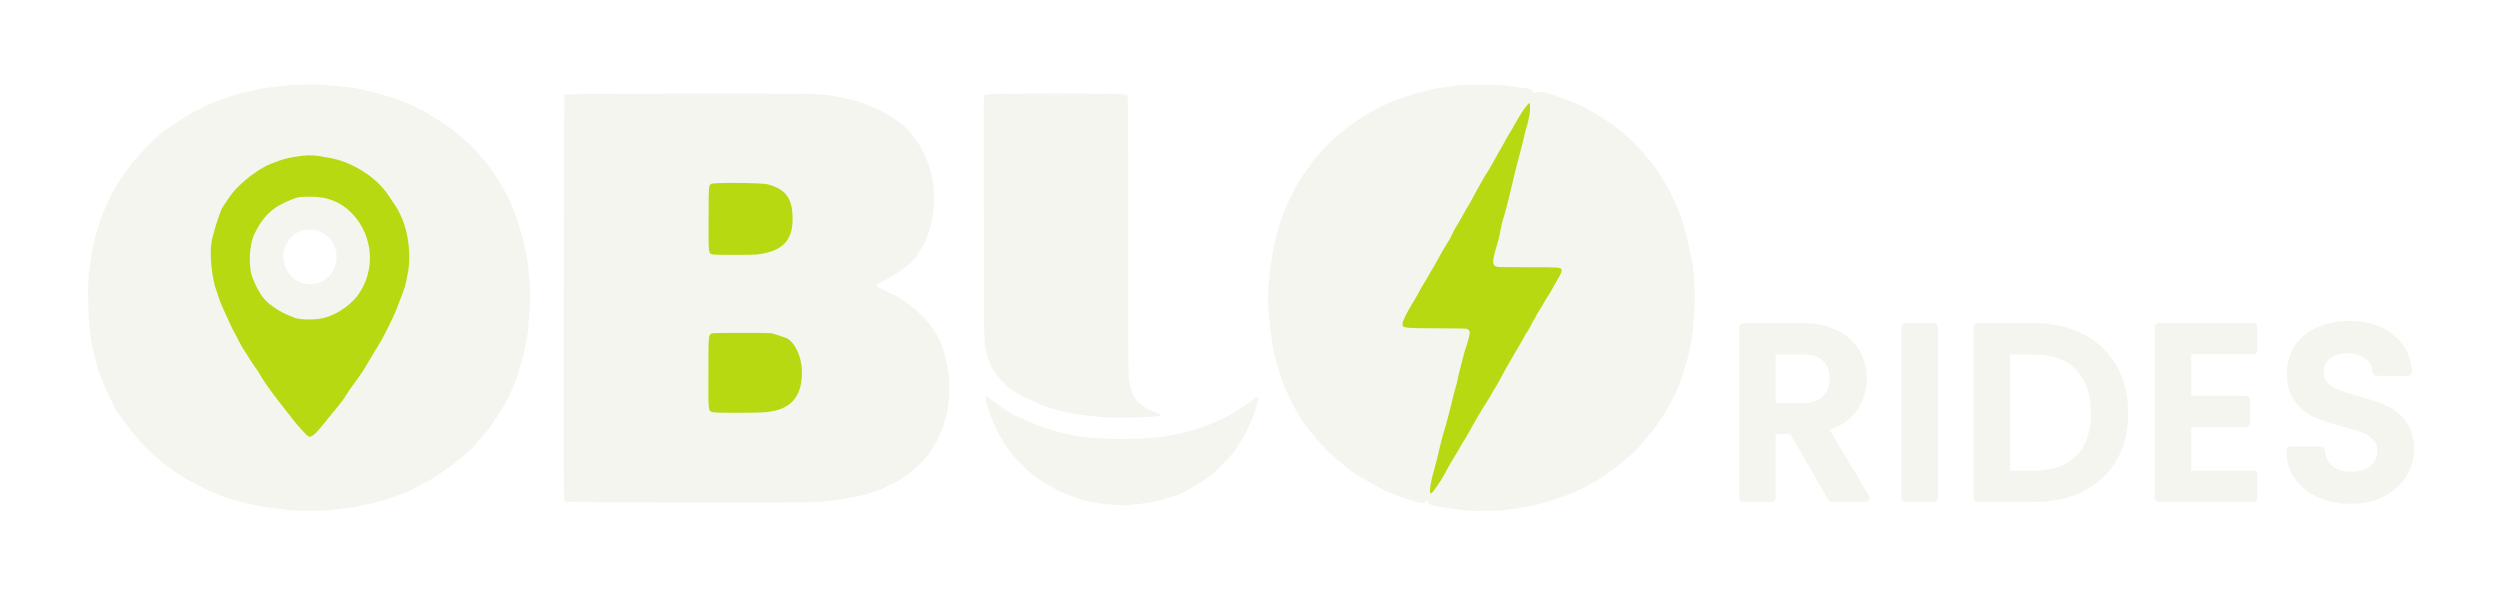
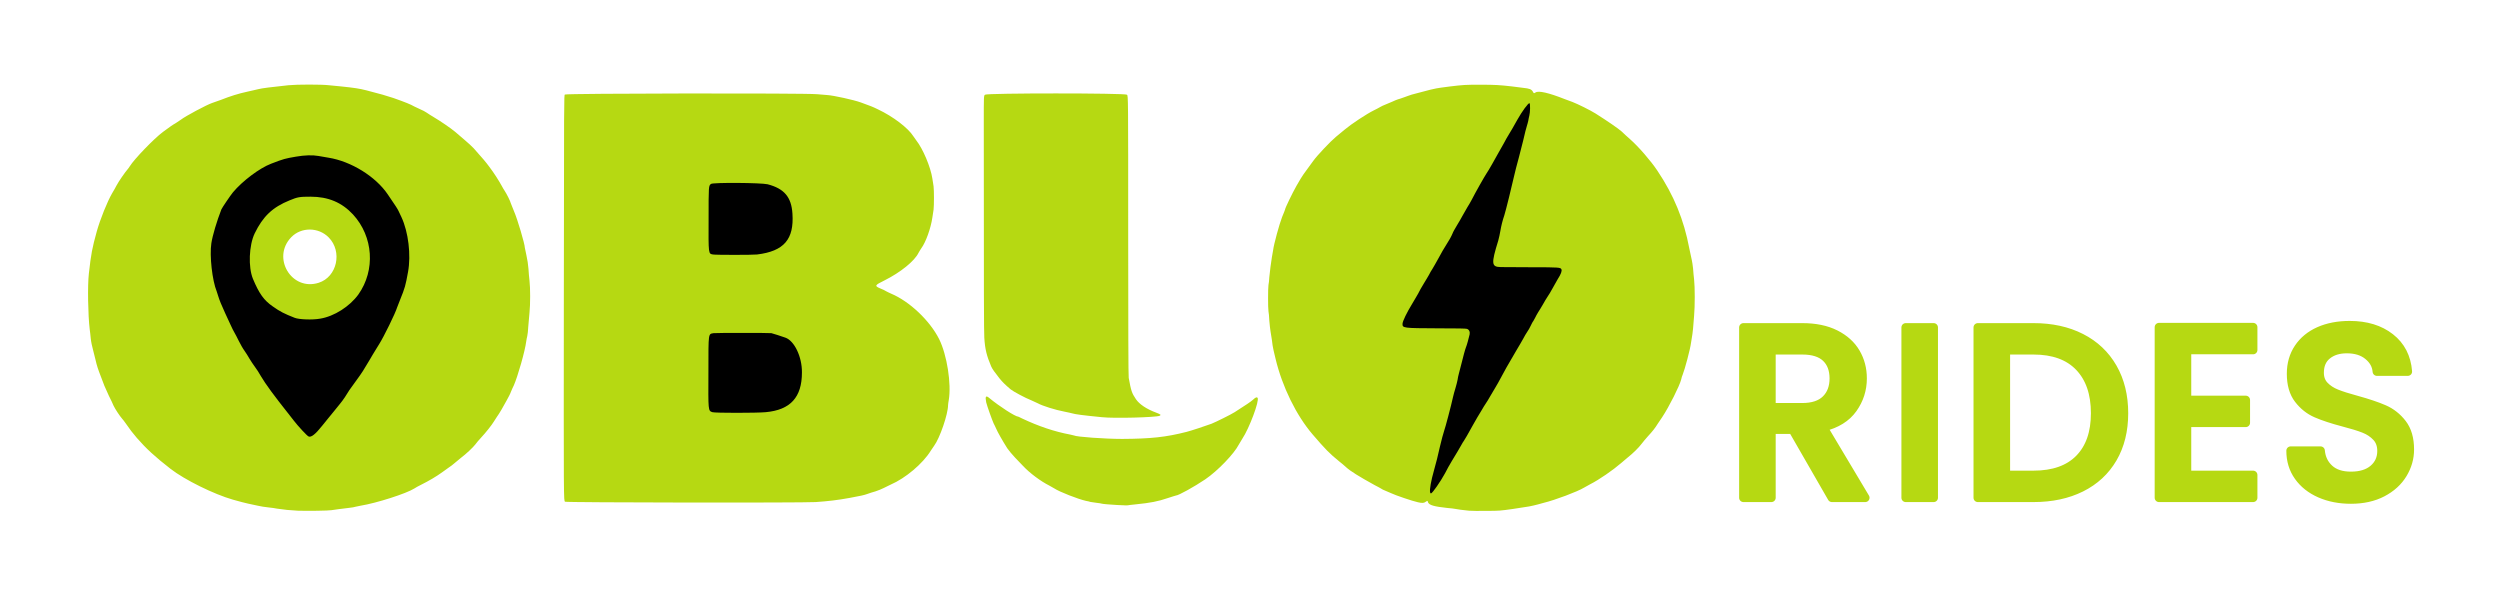
- <svg xmlns="http://www.w3.org/2000/svg" viewBox="0 135 1449 347" width="1449" height="347" role="img" aria-label="Oblo Rides logo (dark bg)">
-   <path fill="#F5F5F0" fill-rule="evenodd" d="M172.6 431.0C168.3 430.8 164.3 430.4 160.5 429.8C159.7 429.6 157.6 429.3 155.6 429.1C153.7 428.9 150.9 428.5 149.4 428.1C147.9 427.8 145.3 427.2 143.8 426.9C141.2 426.3 140.0 426.0 135.0 424.6C124.1 421.5 107.0 413.1 98.8 406.7C89.9 399.8 84.6 394.9 79.3 388.8C76.5 385.5 75.6 384.3 72.8 380.3C72.1 379.3 71.2 378.1 70.8 377.7C69.3 376.0 66.7 372.0 65.8 370.1C65.4 369.0 64.1 366.4 63.1 364.4C62.1 362.3 61.0 359.7 60.5 358.6C60.1 357.5 59.2 355.3 58.6 353.6C56.8 349.0 56.1 346.8 55.4 343.7C55.0 342.2 54.3 339.5 53.9 337.7C53.4 335.9 52.8 333.2 52.6 331.2C52.4 329.4 52.2 327.0 52.0 325.9C51.0 317.7 50.7 300.5 51.5 293.6C52.8 282.0 53.4 278.9 56.1 269.1C58.1 262.0 62.2 251.8 65.0 247.0C65.8 245.7 67.0 243.6 67.6 242.4C68.8 240.1 72.5 234.8 73.9 233.2C74.3 232.8 74.9 231.9 75.2 231.4C77.8 227.2 89.3 215.3 94.4 211.5C98.6 208.4 100.0 207.4 101.8 206.4C102.6 205.9 104.0 204.9 104.8 204.4C107.5 202.3 119.7 195.8 122.9 194.7C123.9 194.4 126.1 193.6 128.0 192.9C133.6 190.7 138.0 189.3 143.5 188.1C145.5 187.7 148.2 187.0 149.6 186.7C151.9 186.1 157.0 185.5 167.2 184.4C172.2 183.9 186.4 183.9 190.6 184.4C192.3 184.6 195.5 184.9 197.8 185.1C205.4 185.9 208.2 186.3 212.5 187.4C219.6 189.2 224.8 190.7 228.0 191.8C235.1 194.3 238.0 195.5 240.1 196.7C241.0 197.1 242.6 197.9 243.7 198.4C244.8 198.8 246.4 199.7 247.3 200.3C248.2 200.9 250.0 202.1 251.4 202.9C255.0 205.0 261.3 209.3 263.8 211.4C264.9 212.4 267.5 214.6 269.4 216.2C271.3 217.8 273.7 220.0 274.6 221.0C280.2 227.3 281.4 228.7 283.7 231.8C286.2 235.1 289.1 239.6 290.9 242.9C291.4 243.8 292.1 245.1 292.5 245.6C293.8 247.6 295.7 251.4 296.1 252.9C296.4 253.7 297.2 255.7 297.9 257.4C299.9 261.9 304.2 276.5 304.2 278.6C304.3 278.8 304.6 280.8 305.1 282.9C305.7 285.6 306.1 288.2 306.3 290.8C306.4 292.9 306.7 296.0 306.9 297.7C307.4 301.8 307.4 311.5 306.9 316.2C306.7 318.2 306.4 321.8 306.2 324.1C306.1 326.5 305.8 329.0 305.6 329.8C305.4 330.6 305.1 332.0 305.0 332.9C304.3 338.5 300.1 353.2 297.8 358.4C297.3 359.3 296.7 360.8 296.3 361.7C296.0 362.6 295.4 363.8 295.1 364.4C294.8 364.9 294.1 366.2 293.6 367.2C292.2 369.9 289.1 375.2 288.0 376.6C287.5 377.3 286.7 378.6 286.2 379.4C285.0 381.4 281.6 385.7 278.8 388.7C277.6 390.0 276.1 391.7 275.5 392.6C274.2 394.3 270.2 398.1 267.0 400.5C265.9 401.4 264.3 402.7 263.5 403.4C262.7 404.1 261.1 405.4 259.8 406.2C258.6 407.1 257.2 408.1 256.6 408.5C252.9 411.2 248.6 413.7 244.0 416.0C242.5 416.7 240.8 417.7 240.2 418.1C235.7 421.0 218.3 426.6 209.0 428.1C207.9 428.3 206.6 428.6 206.1 428.7C205.7 428.9 203.9 429.2 202.0 429.4C197.9 429.9 193.8 430.4 192.1 430.7C190.4 431.0 178.4 431.2 172.6 431.0ZM851.4 431.0C848.9 430.8 843.8 430.1 843.1 429.9C842.9 429.8 840.9 429.6 838.7 429.4C831.3 428.6 828.4 427.8 827.7 426.2C827.6 425.7 827.4 425.3 827.3 425.3C827.3 425.2 826.9 425.5 826.4 425.8C825.4 426.6 824.3 426.7 821.8 426.1C819.2 425.6 808.3 421.9 806.4 420.9C805.4 420.5 803.8 419.8 802.9 419.4C801.9 419.0 800.8 418.5 800.5 418.2C800.1 418.0 798.5 417.0 796.8 416.2C787.9 411.3 782.7 408.1 780.2 405.8C779.1 404.8 777.4 403.3 776.3 402.5C770.5 397.8 768.2 395.4 760.8 386.8C751.3 375.7 743.2 359.2 739.3 342.9C738.4 339.4 737.7 336.0 737.6 335.2C737.5 333.9 737.0 330.7 736.4 327.1C736.2 326.0 735.9 323.2 735.7 320.9C735.6 318.6 735.4 316.1 735.2 315.4C734.9 313.8 734.9 302.0 735.2 300.2C735.4 299.5 735.6 297.4 735.7 295.6C736.1 291.7 736.6 287.6 737.2 284.0C737.5 282.6 737.8 280.8 737.9 280.0C738.3 276.6 741.5 264.9 743.1 260.8C744.0 258.6 744.8 256.7 744.8 256.5C744.8 255.7 749.0 247.0 751.5 242.6C752.2 241.4 753.3 239.5 753.9 238.5C754.5 237.4 756.2 235.0 757.7 233.0C759.2 231.0 760.7 228.8 761.2 228.2C763.5 225.0 771.1 217.0 774.2 214.4C775.7 213.1 778.0 211.2 779.4 210.1C783.2 206.9 792.1 201.0 796.4 198.9C797.8 198.2 799.4 197.4 800.0 197.0C800.6 196.6 802.0 196.0 803.0 195.6C804.0 195.2 805.7 194.5 806.8 194.0C807.8 193.5 809.9 192.6 811.5 192.2C813.1 191.7 815.1 190.9 816.0 190.6C816.9 190.2 819.3 189.5 821.4 189.0C823.4 188.5 826.9 187.6 829.0 187.0C831.1 186.5 833.9 185.9 835.2 185.8C836.6 185.6 838.9 185.3 840.5 185.1C848.1 184.2 849.1 184.1 858.0 184.1C866.9 184.1 869.3 184.3 876.4 185.1C878.0 185.3 880.9 185.7 882.7 185.9C886.6 186.3 887.6 186.7 888.5 188.2C889.0 189.2 889.0 189.2 890.0 188.6C891.7 187.4 897.7 188.8 906.8 192.4C907.9 192.8 910.0 193.6 911.4 194.1C914.5 195.3 921.6 198.8 924.8 200.8C931.6 205.1 938.0 209.5 939.9 211.2C941.0 212.3 943.1 214.2 944.7 215.6C949.7 220.0 956.8 228.2 960.6 233.9C970.2 248.2 976.0 262.4 979.1 278.9C979.4 280.5 979.6 281.5 980.6 285.9C980.8 286.7 981.1 288.8 981.3 290.6C981.4 292.4 981.7 295.3 981.9 297.0C982.4 301.2 982.4 312.8 981.9 318.0C981.7 320.1 981.4 323.5 981.3 325.4C981.1 327.4 980.8 329.8 980.6 330.7C980.5 331.6 980.2 333.0 980.1 333.8C979.7 337.2 976.5 349.2 975.3 352.1C975.0 352.7 974.6 354.0 974.4 355.0C973.5 358.6 967.5 370.6 963.4 376.8C962.7 377.8 961.6 379.5 960.9 380.5C959.3 383.1 957.8 385.0 955.1 387.9C953.9 389.3 952.2 391.2 951.5 392.2C949.9 394.4 946.3 397.9 943.5 400.1C942.5 400.9 940.7 402.4 939.6 403.4C935.0 407.4 926.8 413.1 921.6 415.7C920.7 416.2 919.0 417.1 918.0 417.7C914.4 419.9 901.5 424.8 894.5 426.5C892.4 427.1 889.8 427.8 888.8 428.0C887.7 428.3 885.0 428.8 882.6 429.1C880.3 429.5 877.6 429.9 876.8 430.0C869.7 431.0 869.0 431.1 861.6 431.1C857.5 431.2 852.9 431.1 851.4 431.0ZM647.5 427.7C643.7 427.5 638.9 427.1 638.5 426.9C638.4 426.8 637.0 426.6 635.3 426.4C633.6 426.2 632.1 425.9 631.9 425.9C631.8 425.8 630.6 425.5 629.4 425.3C624.9 424.3 614.1 420.1 611.1 418.1C610.4 417.7 609.0 416.9 608.1 416.4C603.3 414.0 596.8 409.2 592.9 405.0C592.0 404.1 590.0 402.0 588.3 400.2C586.5 398.3 584.8 396.2 583.8 394.8C580.9 390.2 578.2 385.4 577.4 383.5C576.9 382.5 576.3 381.0 575.9 380.4C575.0 378.4 572.1 370.3 571.6 368.2C570.9 364.7 571.4 364.0 573.4 365.7C579.2 370.5 588.5 376.5 590.2 376.5C590.2 376.5 591.2 376.9 592.3 377.5C601.8 382.0 611.2 385.2 620.4 386.9C621.4 387.1 622.3 387.3 622.5 387.4C623.8 388.2 640.3 389.4 650.4 389.4C667.0 389.3 675.7 388.4 687.8 385.3C689.9 384.8 699.3 381.7 702.2 380.6C704.9 379.5 713.4 375.3 715.6 373.9C722.2 369.7 725.0 367.8 726.1 366.8C727.7 365.3 728.4 365.0 728.9 365.6C730.1 367.2 724.0 383.4 720.1 389.2C719.4 390.3 718.5 391.8 718.0 392.7C715.3 398.0 705.8 407.9 698.6 412.8C692.1 417.2 683.0 422.2 681.6 422.2C681.4 422.2 679.3 422.9 676.8 423.7C671.3 425.6 666.6 426.5 658.5 427.3C657.2 427.4 655.5 427.6 654.8 427.7C653.3 428.0 653.1 428.0 647.5 427.7ZM327.5 425.8C326.7 425.0 326.7 427.5 326.8 306.9C326.9 190.3 326.9 190.3 327.4 189.8C328.1 189.1 465.4 188.9 473.6 189.6C476.1 189.8 478.8 190.0 479.6 190.1C483.0 190.3 494.9 192.9 499.0 194.4C505.0 196.6 505.4 196.7 508.9 198.4C517.6 202.5 526.4 209.2 529.4 214.0C529.9 214.7 530.7 215.8 531.1 216.4C534.9 221.2 539.4 231.8 540.4 238.5C540.6 239.9 540.9 242.0 541.1 243.0C541.4 245.3 541.4 254.0 541.1 256.5C540.9 257.5 540.6 259.6 540.4 261.1C539.5 267.3 536.6 275.4 534.0 278.9C533.5 279.6 532.8 280.8 532.4 281.5C530.1 286.3 521.9 292.9 512.7 297.5C506.8 300.4 506.7 300.7 510.5 302.3C511.6 302.7 513.0 303.4 513.6 303.8C514.2 304.1 515.5 304.8 516.5 305.2C527.2 309.7 538.9 320.8 544.3 331.5C548.9 340.7 551.5 357.6 549.9 366.9C549.7 368.0 549.5 369.3 549.5 369.8C549.5 375.0 544.7 389.0 541.4 393.4C541.1 393.8 540.2 395.1 539.5 396.2C534.9 403.7 524.8 412.2 516.2 415.9C515.1 416.4 513.2 417.3 512.1 417.9C511.0 418.5 508.9 419.3 507.4 419.8C505.9 420.2 503.8 420.9 502.7 421.3C500.8 422.0 498.9 422.4 492.4 423.6C485.3 424.9 479.9 425.5 472.8 426.0C464.6 426.5 328.1 426.3 327.5 425.8ZM638.6 376.8C627.4 375.7 623.1 375.1 621.5 374.6C620.9 374.4 618.9 374.0 617.0 373.6C611.7 372.6 604.3 370.3 601.4 368.7C600.4 368.2 598.7 367.4 597.7 367.0C594.3 365.7 587.3 361.9 585.8 360.7C582.4 357.8 581.1 356.5 579.3 354.3C576.6 350.9 575.1 348.8 574.5 347.4C571.9 341.3 570.9 337.4 570.5 330.7C570.3 326.6 570.2 309.2 570.2 206.4C570.2 190.5 570.2 190.5 570.9 189.9C571.8 188.9 652.1 188.9 653.2 189.9C653.9 190.5 653.9 190.5 653.9 271.5C653.9 324.1 654.0 353.1 654.2 354.0C655.6 361.7 656.0 362.8 658.4 366.4C660.4 369.3 664.5 372.1 670.2 374.2C672.8 375.2 673.1 375.5 672.1 376.0C670.0 376.9 645.8 377.6 638.6 376.8ZM184.7 298.9C195.4 295.5 198.6 280.8 190.5 272.6C184.6 266.6 174.6 266.5 168.8 272.5C157.3 284.4 169.0 303.9 184.7 298.9Z" />
-   <path fill="#B6D912" fill-rule="evenodd" d="M828.9 420.4C828.5 418.9 829.4 413.7 831.2 407.4C832.2 403.9 833.6 398.5 834.6 393.8C835.5 390.1 836.5 386.1 837.0 384.8C837.6 383.3 841.2 369.7 842.1 365.4C842.4 364.0 843.1 361.5 843.6 359.9C844.1 358.3 844.6 356.2 844.8 355.2C844.9 354.2 845.3 352.5 845.6 351.4C845.9 350.3 846.5 347.9 847.0 346.0C848.0 341.9 849.2 337.4 849.7 336.2C850.1 335.4 851.3 331.0 851.8 328.8C852.1 327.3 851.5 326.0 850.2 325.6C849.6 325.4 845.1 325.3 833.5 325.3C813.2 325.2 812.8 325.2 812.9 322.6C813.0 321.1 815.3 316.3 818.6 310.9C819.9 308.8 821.4 306.1 822.0 305.1C822.5 304.0 823.9 301.5 825.2 299.4C826.5 297.4 827.8 295.0 828.3 294.2C828.7 293.3 829.6 291.8 830.2 290.9C830.8 289.9 832.5 287.0 833.9 284.4C835.3 281.8 837.1 278.6 838.0 277.3C840.0 274.2 841.1 272.2 841.9 270.3C842.2 269.4 843.4 267.4 844.4 265.7C845.5 264.0 846.9 261.4 847.7 260.0C848.5 258.6 849.7 256.4 850.5 255.1C851.3 253.9 852.4 251.9 853.0 250.8C854.9 247.0 860.4 237.3 861.6 235.5C862.1 234.9 863.5 232.4 864.9 230.0C866.2 227.6 867.9 224.6 868.6 223.4C869.3 222.1 870.7 219.8 871.6 218.1C872.4 216.5 873.8 214.1 874.6 212.8C876.1 210.4 877.1 208.6 879.4 204.5C882.2 199.5 885.8 194.6 886.5 194.8C887.0 195.0 886.9 200.2 886.4 202.0C886.2 202.8 885.9 204.1 885.8 204.9C885.6 205.7 885.3 207.1 885.0 207.9C884.7 208.7 883.7 212.6 882.8 216.6C881.8 220.6 880.7 224.8 880.4 226.0C879.0 231.1 878.2 234.3 877.6 236.9C876.6 241.5 872.6 257.8 871.9 259.8C870.9 262.7 870.1 265.9 869.6 268.9C869.4 270.4 868.8 272.8 868.4 274.4C864.2 288.0 864.4 289.7 869.9 289.8C871.5 289.8 879.6 289.9 887.8 289.9C903.7 289.9 904.5 290.0 905.0 291.1C905.4 292.0 904.8 293.8 902.8 296.9C901.9 298.4 900.5 300.9 899.7 302.4C898.9 303.9 897.7 305.9 897.0 306.9C896.4 307.8 895.1 309.9 894.3 311.4C893.4 312.9 892.2 315.0 891.5 316.0C890.9 317.0 890.1 318.4 889.8 319.1C889.5 319.7 889.0 320.6 888.7 321.1C888.3 321.5 887.7 322.8 887.2 323.8C886.7 324.9 885.8 326.5 885.2 327.3C884.6 328.2 883.5 330.0 882.8 331.4C882.0 332.8 880.2 336.0 878.6 338.6C873.0 348.2 872.3 349.4 870.2 353.4C869.0 355.7 867.4 358.5 866.6 359.8C865.8 361.1 864.5 363.3 863.7 364.7C862.9 366.1 861.8 368.0 861.2 368.8C860.6 369.7 859.5 371.4 858.8 372.7C858.1 373.9 856.9 375.8 856.2 377.0C855.5 378.2 854.4 380.1 853.8 381.2C850.7 386.8 849.0 389.8 848.4 390.6C848.1 391.0 847.4 392.1 847.0 392.9C846.1 394.5 843.6 398.8 841.6 402.0C840.9 403.2 839.9 404.9 839.4 405.8C838.9 406.7 838.1 408.3 837.6 409.2C835.0 414.0 830.3 420.8 829.4 421.0C829.2 421.0 829.0 420.8 828.9 420.4ZM178.9 388.0C178.0 387.7 172.5 381.7 170.3 378.8C169.8 378.1 168.7 376.7 167.8 375.6C158.9 364.4 153.9 357.6 151.2 353.0C150.3 351.3 148.7 348.9 147.8 347.7C146.8 346.4 145.4 344.2 144.6 342.9C143.8 341.5 142.5 339.4 141.7 338.3C140.8 337.1 139.4 334.6 138.4 332.6C137.5 330.7 136.3 328.5 135.9 327.8C135.4 327.0 134.4 325.0 133.6 323.2C132.8 321.5 131.4 318.5 130.5 316.5C128.3 311.7 127.2 309.0 126.5 306.7C126.2 305.6 125.8 304.4 125.6 303.9C123.0 297.6 121.4 283.2 122.5 276.0C123.2 271.4 125.7 263.1 128.3 256.4C128.7 255.4 133.6 248.2 135.0 246.5C140.5 239.9 150.5 232.4 157.1 229.9C164.6 227.0 165.2 226.9 171.5 225.8C176.6 224.9 181.2 224.8 184.6 225.4C185.7 225.6 188.3 226.0 190.4 226.4C203.5 228.5 217.7 237.3 224.7 247.6C229.4 254.5 230.4 256.0 231.0 257.3C231.3 258.0 232.1 259.7 232.7 260.9C236.7 269.5 238.3 282.8 236.5 292.6C235.0 300.7 234.8 301.6 231.8 309.0C231.1 310.7 230.4 312.6 230.2 313.1C229.1 316.7 222.4 330.3 219.8 334.4C218.9 335.8 217.8 337.6 217.4 338.3C217.0 339.0 215.4 341.5 214.0 344.0C212.5 346.4 210.9 349.2 210.3 350.1C209.7 351.1 207.8 353.8 206.1 356.1C202.6 360.8 202.0 361.8 199.9 365.2C199.1 366.4 197.8 368.2 197.1 369.0C196.3 369.9 194.8 371.8 193.7 373.2C192.5 374.7 190.9 376.6 190.1 377.6C189.3 378.6 187.8 380.5 186.7 381.8C182.8 386.7 180.4 388.6 178.9 388.0ZM412.9 373.9C410.4 373.0 410.5 373.4 410.6 350.2C410.6 327.4 410.5 328.7 413.6 328.1C414.8 327.9 446.2 327.9 447.1 328.1C447.9 328.3 453.1 329.9 455.2 330.7C460.4 332.5 464.9 341.8 464.8 350.9C464.8 365.3 458.1 372.6 443.8 373.9C438.5 374.4 414.3 374.4 412.9 373.9ZM185.5 319.7C193.7 318.4 202.7 312.6 207.7 305.7C217.7 291.6 216.4 272.1 204.6 259.3C198.1 252.3 190.2 249.0 180.0 249.0C173.6 249.0 172.5 249.2 167.9 251.1C158.0 255.1 152.4 260.4 147.6 270.3C144.3 277.2 143.8 289.8 146.6 296.6C150.2 305.2 153.0 309.1 158.1 312.6C162.3 315.6 164.9 316.9 170.8 319.2C173.3 320.2 181.1 320.5 185.5 319.7ZM413.2 282.5C410.6 282.0 410.6 282.5 410.7 261.9C410.7 242.6 410.7 242.7 412.1 241.6C413.3 240.7 441.0 240.9 444.9 241.8C454.5 244.3 458.7 249.2 459.3 258.8C460.3 273.7 454.4 280.6 438.8 282.5C436.4 282.8 414.7 282.8 413.2 282.5Z" />
-   <path d="M1061.78 423.5 1039.05 384.01H1026.69V423.5H1010.5V324.78H1044.59Q1055.95 324.78 1063.84 328.76Q1071.72 332.74 1075.62 339.41Q1079.53 346.09 1079.53 354.33Q1079.53 363.99 1073.92 371.87Q1068.31 379.75 1056.66 382.59L1081.09 423.5ZM1026.69 371.09H1044.59Q1053.68 371.09 1058.3 366.54Q1062.91 362 1062.91 354.33Q1062.91 346.66 1058.37 342.33Q1053.82 337.99 1044.59 337.99H1026.69Z M1120.75 324.78V423.5H1104.56V324.78Z M1231.01 374.5Q1231.01 389.55 1224.55 400.63Q1218.08 411.71 1206.22 417.61Q1194.36 423.5 1178.6 423.5H1146.35V324.78H1178.6Q1194.36 324.78 1206.22 330.82Q1218.08 336.86 1224.55 348.15Q1231.01 359.44 1231.01 374.5ZM1214.39 374.5Q1214.39 357.31 1205.16 347.65Q1195.93 337.99 1178.6 337.99H1162.55V410.29H1178.6Q1195.93 410.29 1205.16 400.92Q1214.39 391.54 1214.39 374.5Z M1267.55 337.85V366.83H1301.63V380.04H1267.55V410.29H1305.9V423.5H1251.35V324.64H1305.9V337.85Z M1327.66 396.23H1344.99Q1345.56 402.62 1350.03 406.74Q1354.51 410.86 1362.6 410.86Q1370.98 410.86 1375.67 406.81Q1380.36 402.76 1380.36 396.37Q1380.36 391.4 1377.44 388.27Q1374.53 385.15 1370.2 383.45Q1365.87 381.74 1358.2 379.75Q1348.54 377.2 1342.5 374.57Q1336.47 371.94 1332.21 366.4Q1327.94 360.86 1327.94 351.63Q1327.94 343.11 1332.21 336.72Q1336.47 330.32 1344.14 326.91Q1351.81 323.51 1361.89 323.51Q1376.24 323.51 1385.4 330.68Q1394.56 337.85 1395.55 350.35H1377.66Q1377.23 344.95 1372.54 341.12Q1367.86 337.28 1360.19 337.28Q1353.23 337.28 1348.82 340.83Q1344.42 344.39 1344.42 351.06Q1344.42 355.61 1347.19 358.52Q1349.96 361.43 1354.22 363.13Q1358.48 364.84 1365.87 366.83Q1375.67 369.53 1381.85 372.22Q1388.03 374.92 1392.36 380.53Q1396.69 386.14 1396.69 395.52Q1396.69 403.05 1392.64 409.72Q1388.59 416.4 1380.85 420.45Q1373.11 424.49 1362.6 424.49Q1352.66 424.49 1344.7 421.01Q1336.75 417.53 1332.21 411.14Q1327.66 404.75 1327.66 396.23Z" fill="#F5F5F0" stroke="#F5F5F0" stroke-width="5" stroke-linejoin="round" />
+ <svg xmlns="http://www.w3.org/2000/svg" viewBox="0 135 1449 347" width="1449" height="347" role="img" aria-label="Oblo Rides logo">
+   <rect id="bg" x="0" y="135" width="1449" height="347" fill="none" />
+   <path fill="#B6D912" fill-rule="evenodd" d="M172.6 431.0C168.3 430.8 164.3 430.4 160.5 429.8C159.7 429.6 157.6 429.3 155.6 429.1C153.7 428.9 150.9 428.5 149.4 428.1C147.9 427.8 145.3 427.2 143.8 426.9C141.2 426.3 140.0 426.0 135.0 424.6C124.1 421.5 107.0 413.1 98.8 406.7C89.9 399.8 84.6 394.9 79.3 388.8C76.5 385.5 75.6 384.3 72.8 380.3C72.1 379.3 71.2 378.1 70.8 377.7C69.3 376.0 66.7 372.0 65.8 370.1C65.4 369.0 64.1 366.4 63.1 364.4C62.1 362.3 61.0 359.7 60.5 358.6C60.1 357.5 59.2 355.3 58.6 353.6C56.8 349.0 56.1 346.8 55.4 343.7C55.0 342.2 54.3 339.5 53.9 337.7C53.4 335.9 52.8 333.2 52.6 331.2C52.4 329.4 52.2 327.0 52.0 325.9C51.0 317.7 50.7 300.5 51.5 293.6C52.8 282.0 53.4 278.9 56.1 269.1C58.1 262.0 62.2 251.8 65.0 247.0C65.8 245.7 67.0 243.6 67.6 242.4C68.8 240.1 72.5 234.8 73.9 233.2C74.3 232.8 74.9 231.9 75.2 231.4C77.8 227.2 89.3 215.3 94.4 211.5C98.6 208.4 100.0 207.4 101.8 206.4C102.6 205.9 104.0 204.9 104.8 204.4C107.5 202.3 119.7 195.8 122.9 194.7C123.9 194.4 126.1 193.6 128.0 192.9C133.6 190.7 138.0 189.3 143.5 188.1C145.5 187.7 148.2 187.0 149.6 186.7C151.9 186.1 157.0 185.5 167.2 184.4C172.2 183.9 186.4 183.9 190.6 184.4C192.3 184.6 195.5 184.9 197.8 185.1C205.4 185.9 208.2 186.3 212.5 187.4C219.6 189.2 224.8 190.7 228.0 191.8C235.1 194.3 238.0 195.5 240.1 196.7C241.0 197.1 242.6 197.9 243.7 198.4C244.8 198.8 246.4 199.7 247.3 200.3C248.2 200.9 250.0 202.1 251.4 202.9C255.0 205.0 261.3 209.3 263.8 211.4C264.9 212.4 267.5 214.6 269.4 216.2C271.3 217.8 273.7 220.0 274.6 221.0C280.2 227.3 281.4 228.7 283.7 231.8C286.2 235.1 289.1 239.6 290.9 242.9C291.4 243.8 292.1 245.1 292.5 245.6C293.8 247.6 295.7 251.4 296.1 252.9C296.4 253.7 297.2 255.7 297.9 257.4C299.9 261.9 304.2 276.5 304.2 278.6C304.3 278.8 304.6 280.8 305.1 282.9C305.7 285.6 306.1 288.2 306.3 290.8C306.4 292.9 306.7 296.0 306.9 297.7C307.4 301.8 307.4 311.5 306.9 316.2C306.7 318.2 306.4 321.8 306.2 324.1C306.1 326.5 305.8 329.0 305.6 329.8C305.4 330.6 305.1 332.0 305.0 332.9C304.3 338.5 300.1 353.2 297.8 358.4C297.3 359.3 296.7 360.8 296.3 361.7C296.0 362.6 295.4 363.8 295.1 364.4C294.8 364.9 294.1 366.2 293.6 367.2C292.2 369.9 289.1 375.2 288.0 376.6C287.5 377.3 286.7 378.6 286.2 379.4C285.0 381.4 281.6 385.7 278.8 388.7C277.6 390.0 276.1 391.7 275.5 392.6C274.2 394.3 270.2 398.1 267.0 400.5C265.9 401.4 264.3 402.7 263.5 403.4C262.7 404.1 261.1 405.4 259.8 406.2C258.6 407.1 257.2 408.1 256.6 408.5C252.9 411.2 248.6 413.7 244.0 416.0C242.5 416.7 240.8 417.7 240.2 418.1C235.7 421.0 218.3 426.6 209.0 428.1C207.9 428.3 206.6 428.6 206.1 428.7C205.7 428.9 203.9 429.2 202.0 429.4C197.9 429.9 193.8 430.4 192.1 430.7C190.4 431.0 178.4 431.2 172.6 431.0ZM851.4 431.0C848.9 430.8 843.8 430.1 843.1 429.9C842.9 429.8 840.9 429.6 838.7 429.4C831.3 428.6 828.4 427.8 827.7 426.2C827.6 425.7 827.4 425.3 827.3 425.3C827.3 425.2 826.9 425.5 826.4 425.8C825.4 426.6 824.3 426.7 821.8 426.1C819.2 425.6 808.3 421.9 806.4 420.9C805.4 420.5 803.8 419.8 802.9 419.4C801.9 419.0 800.8 418.5 800.5 418.2C800.1 418.0 798.5 417.0 796.8 416.2C787.9 411.3 782.7 408.1 780.2 405.8C779.1 404.8 777.4 403.3 776.3 402.5C770.5 397.8 768.2 395.4 760.8 386.8C751.3 375.7 743.2 359.2 739.3 342.9C738.4 339.4 737.7 336.0 737.6 335.2C737.5 333.9 737.0 330.7 736.4 327.1C736.2 326.0 735.9 323.2 735.7 320.9C735.6 318.6 735.4 316.1 735.2 315.4C734.9 313.8 734.9 302.0 735.2 300.2C735.4 299.5 735.6 297.4 735.7 295.6C736.1 291.7 736.6 287.6 737.2 284.0C737.5 282.6 737.8 280.8 737.9 280.0C738.3 276.6 741.5 264.9 743.1 260.8C744.0 258.6 744.8 256.7 744.8 256.5C744.8 255.7 749.0 247.0 751.5 242.6C752.2 241.4 753.3 239.5 753.9 238.5C754.5 237.4 756.2 235.0 757.7 233.0C759.2 231.0 760.7 228.8 761.2 228.2C763.5 225.0 771.1 217.0 774.2 214.4C775.7 213.1 778.0 211.2 779.4 210.1C783.2 206.9 792.1 201.0 796.4 198.9C797.8 198.2 799.4 197.4 800.0 197.0C800.6 196.6 802.0 196.0 803.0 195.6C804.0 195.2 805.7 194.5 806.8 194.0C807.8 193.5 809.9 192.6 811.5 192.2C813.1 191.7 815.1 190.9 816.0 190.6C816.9 190.2 819.3 189.5 821.4 189.0C823.4 188.5 826.9 187.6 829.0 187.0C831.1 186.5 833.9 185.9 835.2 185.8C836.6 185.6 838.9 185.3 840.5 185.1C848.1 184.2 849.1 184.1 858.0 184.1C866.9 184.1 869.3 184.3 876.4 185.1C878.0 185.3 880.9 185.7 882.7 185.9C886.6 186.3 887.6 186.7 888.5 188.2C889.0 189.2 889.0 189.2 890.0 188.6C891.7 187.4 897.7 188.8 906.8 192.4C907.9 192.8 910.0 193.6 911.4 194.1C914.5 195.3 921.6 198.8 924.8 200.8C931.6 205.1 938.0 209.5 939.9 211.2C941.0 212.3 943.1 214.2 944.7 215.6C949.7 220.0 956.8 228.2 960.6 233.9C970.2 248.2 976.0 262.4 979.1 278.9C979.4 280.5 979.6 281.5 980.6 285.9C980.8 286.7 981.1 288.8 981.3 290.6C981.4 292.4 981.7 295.3 981.9 297.0C982.4 301.2 982.4 312.8 981.9 318.0C981.7 320.1 981.4 323.5 981.3 325.4C981.1 327.4 980.8 329.8 980.6 330.7C980.5 331.6 980.2 333.0 980.1 333.8C979.7 337.2 976.5 349.2 975.3 352.1C975.0 352.7 974.6 354.0 974.4 355.0C973.5 358.6 967.5 370.6 963.4 376.8C962.7 377.8 961.6 379.5 960.9 380.5C959.3 383.1 957.8 385.0 955.1 387.9C953.9 389.3 952.2 391.2 951.5 392.2C949.9 394.4 946.3 397.9 943.5 400.1C942.5 400.9 940.7 402.4 939.6 403.4C935.0 407.4 926.8 413.1 921.6 415.7C920.7 416.2 919.0 417.1 918.0 417.7C914.4 419.9 901.5 424.8 894.5 426.5C892.4 427.1 889.8 427.8 888.8 428.0C887.7 428.3 885.0 428.8 882.6 429.1C880.3 429.5 877.6 429.9 876.8 430.0C869.7 431.0 869.0 431.1 861.6 431.1C857.5 431.2 852.9 431.1 851.4 431.0ZM647.5 427.7C643.7 427.5 638.9 427.1 638.5 426.9C638.4 426.8 637.0 426.6 635.3 426.4C633.6 426.2 632.1 425.9 631.9 425.9C631.8 425.8 630.6 425.5 629.4 425.3C624.9 424.3 614.1 420.1 611.1 418.1C610.4 417.7 609.0 416.9 608.1 416.4C603.3 414.0 596.8 409.2 592.9 405.0C592.0 404.1 590.0 402.0 588.3 400.2C586.5 398.3 584.8 396.2 583.8 394.8C580.9 390.2 578.2 385.4 577.4 383.5C576.9 382.5 576.3 381.0 575.9 380.4C575.0 378.4 572.1 370.3 571.6 368.2C570.9 364.7 571.4 364.0 573.4 365.7C579.2 370.5 588.5 376.5 590.2 376.5C590.2 376.5 591.2 376.9 592.3 377.5C601.8 382.0 611.2 385.2 620.4 386.9C621.4 387.1 622.3 387.3 622.5 387.4C623.8 388.2 640.3 389.4 650.4 389.4C667.0 389.3 675.7 388.4 687.8 385.3C689.9 384.8 699.3 381.7 702.2 380.6C704.9 379.5 713.4 375.3 715.6 373.9C722.2 369.7 725.0 367.8 726.1 366.8C727.7 365.3 728.4 365.0 728.9 365.6C730.1 367.2 724.0 383.4 720.1 389.2C719.4 390.3 718.5 391.8 718.0 392.7C715.3 398.0 705.8 407.9 698.6 412.8C692.1 417.2 683.0 422.2 681.6 422.2C681.4 422.2 679.3 422.9 676.8 423.7C671.3 425.6 666.6 426.5 658.5 427.3C657.2 427.4 655.5 427.6 654.8 427.7C653.3 428.0 653.1 428.0 647.5 427.7ZM327.5 425.8C326.7 425.0 326.7 427.5 326.8 306.9C326.9 190.3 326.9 190.3 327.4 189.8C328.1 189.1 465.4 188.9 473.6 189.6C476.1 189.8 478.8 190.0 479.6 190.1C483.0 190.3 494.9 192.9 499.0 194.4C505.0 196.6 505.4 196.7 508.9 198.4C517.6 202.5 526.4 209.2 529.4 214.0C529.9 214.7 530.7 215.8 531.1 216.4C534.9 221.2 539.4 231.8 540.4 238.5C540.6 239.9 540.9 242.0 541.1 243.0C541.4 245.3 541.4 254.0 541.1 256.5C540.9 257.5 540.6 259.6 540.4 261.1C539.5 267.3 536.6 275.4 534.0 278.9C533.5 279.6 532.8 280.8 532.4 281.5C530.1 286.3 521.9 292.9 512.7 297.5C506.8 300.4 506.7 300.7 510.5 302.3C511.6 302.7 513.0 303.4 513.6 303.8C514.2 304.1 515.5 304.8 516.5 305.2C527.2 309.7 538.9 320.8 544.3 331.5C548.9 340.7 551.5 357.6 549.9 366.9C549.7 368.0 549.5 369.3 549.5 369.8C549.5 375.0 544.7 389.0 541.4 393.4C541.1 393.8 540.2 395.1 539.5 396.2C534.9 403.7 524.8 412.2 516.2 415.9C515.1 416.4 513.2 417.3 512.1 417.9C511.0 418.5 508.9 419.3 507.4 419.8C505.9 420.2 503.8 420.9 502.7 421.3C500.8 422.0 498.9 422.4 492.4 423.6C485.3 424.9 479.9 425.5 472.8 426.0C464.6 426.5 328.1 426.3 327.5 425.8ZM638.6 376.8C627.4 375.7 623.1 375.1 621.5 374.6C620.9 374.4 618.9 374.0 617.0 373.6C611.7 372.6 604.3 370.3 601.4 368.7C600.4 368.2 598.7 367.4 597.7 367.0C594.3 365.7 587.3 361.9 585.8 360.7C582.4 357.8 581.1 356.5 579.3 354.3C576.6 350.9 575.1 348.8 574.5 347.4C571.9 341.3 570.9 337.4 570.5 330.7C570.3 326.6 570.2 309.2 570.2 206.4C570.2 190.5 570.2 190.5 570.9 189.9C571.8 188.9 652.1 188.9 653.2 189.9C653.9 190.5 653.9 190.5 653.9 271.5C653.9 324.1 654.0 353.1 654.2 354.0C655.6 361.7 656.0 362.8 658.4 366.4C660.4 369.3 664.5 372.1 670.2 374.2C672.8 375.2 673.1 375.5 672.1 376.0C670.0 376.9 645.8 377.6 638.6 376.8ZM184.7 298.9C195.4 295.5 198.6 280.8 190.5 272.6C184.6 266.6 174.6 266.5 168.8 272.5C157.3 284.4 169.0 303.9 184.7 298.9Z" />
+   <path fill="#000000" fill-rule="evenodd" d="M828.9 420.4C828.5 418.9 829.4 413.7 831.2 407.4C832.2 403.9 833.6 398.5 834.6 393.8C835.5 390.1 836.5 386.1 837.0 384.8C837.6 383.3 841.2 369.7 842.1 365.4C842.4 364.0 843.1 361.5 843.6 359.9C844.1 358.3 844.6 356.2 844.8 355.2C844.9 354.2 845.3 352.5 845.6 351.4C845.9 350.3 846.5 347.9 847.0 346.0C848.0 341.9 849.2 337.4 849.7 336.2C850.1 335.4 851.3 331.0 851.8 328.8C852.1 327.3 851.5 326.0 850.2 325.6C849.6 325.4 845.1 325.3 833.5 325.3C813.2 325.2 812.8 325.2 812.9 322.6C813.0 321.1 815.3 316.3 818.6 310.9C819.9 308.8 821.4 306.1 822.0 305.1C822.5 304.0 823.9 301.5 825.2 299.4C826.5 297.4 827.8 295.0 828.3 294.2C828.7 293.3 829.6 291.8 830.2 290.9C830.8 289.9 832.5 287.0 833.9 284.4C835.3 281.8 837.1 278.6 838.0 277.3C840.0 274.2 841.1 272.2 841.9 270.3C842.2 269.4 843.4 267.4 844.4 265.7C845.5 264.0 846.9 261.4 847.7 260.0C848.5 258.6 849.7 256.4 850.5 255.1C851.3 253.9 852.4 251.9 853.0 250.8C854.9 247.0 860.4 237.3 861.6 235.5C862.1 234.9 863.5 232.4 864.9 230.0C866.2 227.6 867.9 224.6 868.6 223.4C869.3 222.1 870.7 219.8 871.6 218.1C872.4 216.5 873.8 214.1 874.6 212.8C876.1 210.4 877.1 208.6 879.4 204.5C882.2 199.5 885.8 194.6 886.5 194.8C887.0 195.0 886.9 200.2 886.4 202.0C886.2 202.8 885.9 204.1 885.8 204.9C885.6 205.7 885.3 207.1 885.0 207.9C884.7 208.7 883.7 212.6 882.8 216.6C881.8 220.6 880.7 224.8 880.4 226.0C879.0 231.1 878.2 234.3 877.6 236.9C876.6 241.5 872.6 257.8 871.9 259.8C870.9 262.7 870.1 265.9 869.6 268.9C869.4 270.4 868.8 272.8 868.4 274.4C864.2 288.0 864.4 289.7 869.9 289.8C871.5 289.8 879.6 289.9 887.8 289.9C903.7 289.9 904.5 290.0 905.0 291.1C905.4 292.0 904.8 293.8 902.8 296.9C901.9 298.4 900.5 300.9 899.7 302.4C898.9 303.9 897.7 305.9 897.0 306.9C896.4 307.8 895.1 309.9 894.3 311.4C893.4 312.9 892.2 315.0 891.5 316.0C890.9 317.0 890.1 318.4 889.8 319.1C889.5 319.7 889.0 320.6 888.7 321.1C888.3 321.5 887.7 322.8 887.2 323.8C886.7 324.9 885.8 326.5 885.2 327.3C884.6 328.2 883.5 330.0 882.8 331.4C882.0 332.8 880.2 336.0 878.6 338.6C873.0 348.2 872.3 349.4 870.2 353.4C869.0 355.7 867.4 358.5 866.6 359.8C865.8 361.1 864.5 363.3 863.7 364.7C862.9 366.1 861.8 368.0 861.2 368.8C860.6 369.7 859.5 371.4 858.8 372.7C858.1 373.9 856.9 375.8 856.2 377.0C855.5 378.2 854.4 380.1 853.8 381.2C850.7 386.8 849.0 389.8 848.4 390.6C848.1 391.0 847.4 392.1 847.0 392.9C846.1 394.5 843.6 398.8 841.6 402.0C840.9 403.2 839.9 404.9 839.4 405.8C838.9 406.7 838.1 408.3 837.6 409.2C835.0 414.0 830.3 420.8 829.4 421.0C829.2 421.0 829.0 420.8 828.9 420.4ZM178.9 388.0C178.0 387.7 172.5 381.7 170.3 378.8C169.8 378.1 168.7 376.7 167.8 375.6C158.9 364.4 153.9 357.6 151.2 353.0C150.3 351.3 148.7 348.9 147.8 347.7C146.8 346.4 145.4 344.2 144.6 342.9C143.8 341.5 142.5 339.4 141.7 338.3C140.8 337.1 139.4 334.6 138.4 332.6C137.5 330.7 136.3 328.5 135.9 327.8C135.4 327.0 134.4 325.0 133.6 323.2C132.8 321.5 131.4 318.5 130.5 316.5C128.3 311.7 127.2 309.0 126.5 306.7C126.2 305.6 125.8 304.4 125.6 303.9C123.0 297.6 121.4 283.2 122.5 276.0C123.2 271.4 125.7 263.1 128.3 256.4C128.7 255.4 133.6 248.2 135.0 246.5C140.5 239.9 150.5 232.4 157.1 229.9C164.6 227.0 165.2 226.9 171.5 225.8C176.6 224.9 181.2 224.8 184.6 225.4C185.7 225.6 188.3 226.0 190.4 226.4C203.5 228.5 217.7 237.3 224.7 247.6C229.4 254.5 230.4 256.0 231.0 257.3C231.3 258.0 232.1 259.7 232.7 260.9C236.7 269.5 238.3 282.8 236.5 292.6C235.0 300.7 234.8 301.6 231.8 309.0C231.1 310.7 230.4 312.6 230.2 313.1C229.1 316.7 222.4 330.3 219.8 334.4C218.9 335.8 217.8 337.6 217.4 338.3C217.0 339.0 215.4 341.5 214.0 344.0C212.5 346.4 210.9 349.2 210.3 350.1C209.7 351.1 207.8 353.8 206.1 356.1C202.6 360.8 202.0 361.8 199.9 365.2C199.1 366.4 197.8 368.2 197.1 369.0C196.3 369.9 194.8 371.8 193.7 373.2C192.5 374.7 190.9 376.6 190.1 377.6C189.3 378.6 187.8 380.5 186.7 381.8C182.8 386.7 180.4 388.6 178.9 388.0ZM412.9 373.9C410.4 373.0 410.5 373.4 410.6 350.2C410.6 327.4 410.5 328.7 413.6 328.1C414.8 327.9 446.2 327.9 447.1 328.1C447.9 328.3 453.1 329.9 455.2 330.7C460.4 332.5 464.9 341.8 464.8 350.9C464.8 365.3 458.1 372.6 443.8 373.9C438.5 374.4 414.3 374.4 412.9 373.9ZM185.5 319.7C193.7 318.4 202.7 312.6 207.7 305.7C217.7 291.6 216.4 272.1 204.6 259.3C198.1 252.3 190.2 249.0 180.0 249.0C173.6 249.0 172.5 249.2 167.9 251.1C158.0 255.1 152.4 260.4 147.6 270.3C144.3 277.2 143.8 289.8 146.6 296.6C150.2 305.2 153.0 309.1 158.1 312.6C162.3 315.6 164.9 316.9 170.8 319.2C173.3 320.2 181.1 320.5 185.5 319.7ZM413.2 282.5C410.6 282.0 410.6 282.5 410.7 261.9C410.7 242.6 410.7 242.7 412.1 241.6C413.3 240.7 441.0 240.9 444.9 241.8C454.5 244.3 458.7 249.2 459.3 258.8C460.3 273.7 454.4 280.6 438.8 282.5C436.4 282.8 414.7 282.8 413.2 282.5Z" />
+   <path d="M1061.78 423.5 1039.05 384.01H1026.69V423.5H1010.5V324.78H1044.59Q1055.95 324.78 1063.84 328.76Q1071.72 332.74 1075.62 339.41Q1079.53 346.09 1079.53 354.33Q1079.53 363.99 1073.92 371.87Q1068.31 379.75 1056.66 382.59L1081.09 423.5ZM1026.69 371.09H1044.59Q1053.68 371.09 1058.3 366.54Q1062.91 362 1062.91 354.33Q1062.91 346.66 1058.37 342.33Q1053.82 337.99 1044.59 337.99H1026.69Z M1120.75 324.78V423.5H1104.56V324.78Z M1231.01 374.5Q1231.01 389.55 1224.55 400.63Q1218.08 411.71 1206.22 417.61Q1194.36 423.5 1178.6 423.5H1146.35V324.78H1178.6Q1194.36 324.78 1206.22 330.82Q1218.08 336.86 1224.55 348.15Q1231.01 359.44 1231.01 374.5ZM1214.39 374.5Q1214.39 357.31 1205.16 347.65Q1195.93 337.99 1178.6 337.99H1162.55V410.29H1178.6Q1195.93 410.29 1205.16 400.92Q1214.39 391.54 1214.39 374.5Z M1267.55 337.85V366.83H1301.63V380.04H1267.55V410.29H1305.9V423.5H1251.35V324.64H1305.9V337.85Z M1327.66 396.23H1344.99Q1345.56 402.62 1350.03 406.74Q1354.51 410.86 1362.6 410.86Q1370.98 410.86 1375.67 406.81Q1380.36 402.76 1380.36 396.37Q1380.36 391.4 1377.44 388.27Q1374.53 385.15 1370.2 383.45Q1365.87 381.74 1358.2 379.75Q1348.54 377.2 1342.5 374.57Q1336.47 371.94 1332.21 366.4Q1327.94 360.86 1327.94 351.63Q1327.94 343.11 1332.21 336.72Q1336.47 330.32 1344.14 326.91Q1351.81 323.51 1361.89 323.51Q1376.24 323.51 1385.4 330.68Q1394.56 337.85 1395.55 350.35H1377.66Q1377.23 344.95 1372.54 341.12Q1367.86 337.28 1360.19 337.28Q1353.23 337.28 1348.82 340.83Q1344.42 344.39 1344.42 351.06Q1344.42 355.61 1347.19 358.52Q1349.96 361.43 1354.22 363.13Q1358.48 364.84 1365.87 366.83Q1375.67 369.53 1381.85 372.22Q1388.03 374.92 1392.36 380.53Q1396.69 386.14 1396.69 395.52Q1396.69 403.05 1392.64 409.72Q1388.59 416.4 1380.85 420.45Q1373.11 424.49 1362.6 424.49Q1352.66 424.49 1344.7 421.01Q1336.75 417.53 1332.21 411.14Q1327.66 404.75 1327.66 396.23Z" fill="#B6D912" stroke="#B6D912" stroke-width="5" stroke-linejoin="round" />
</svg>
